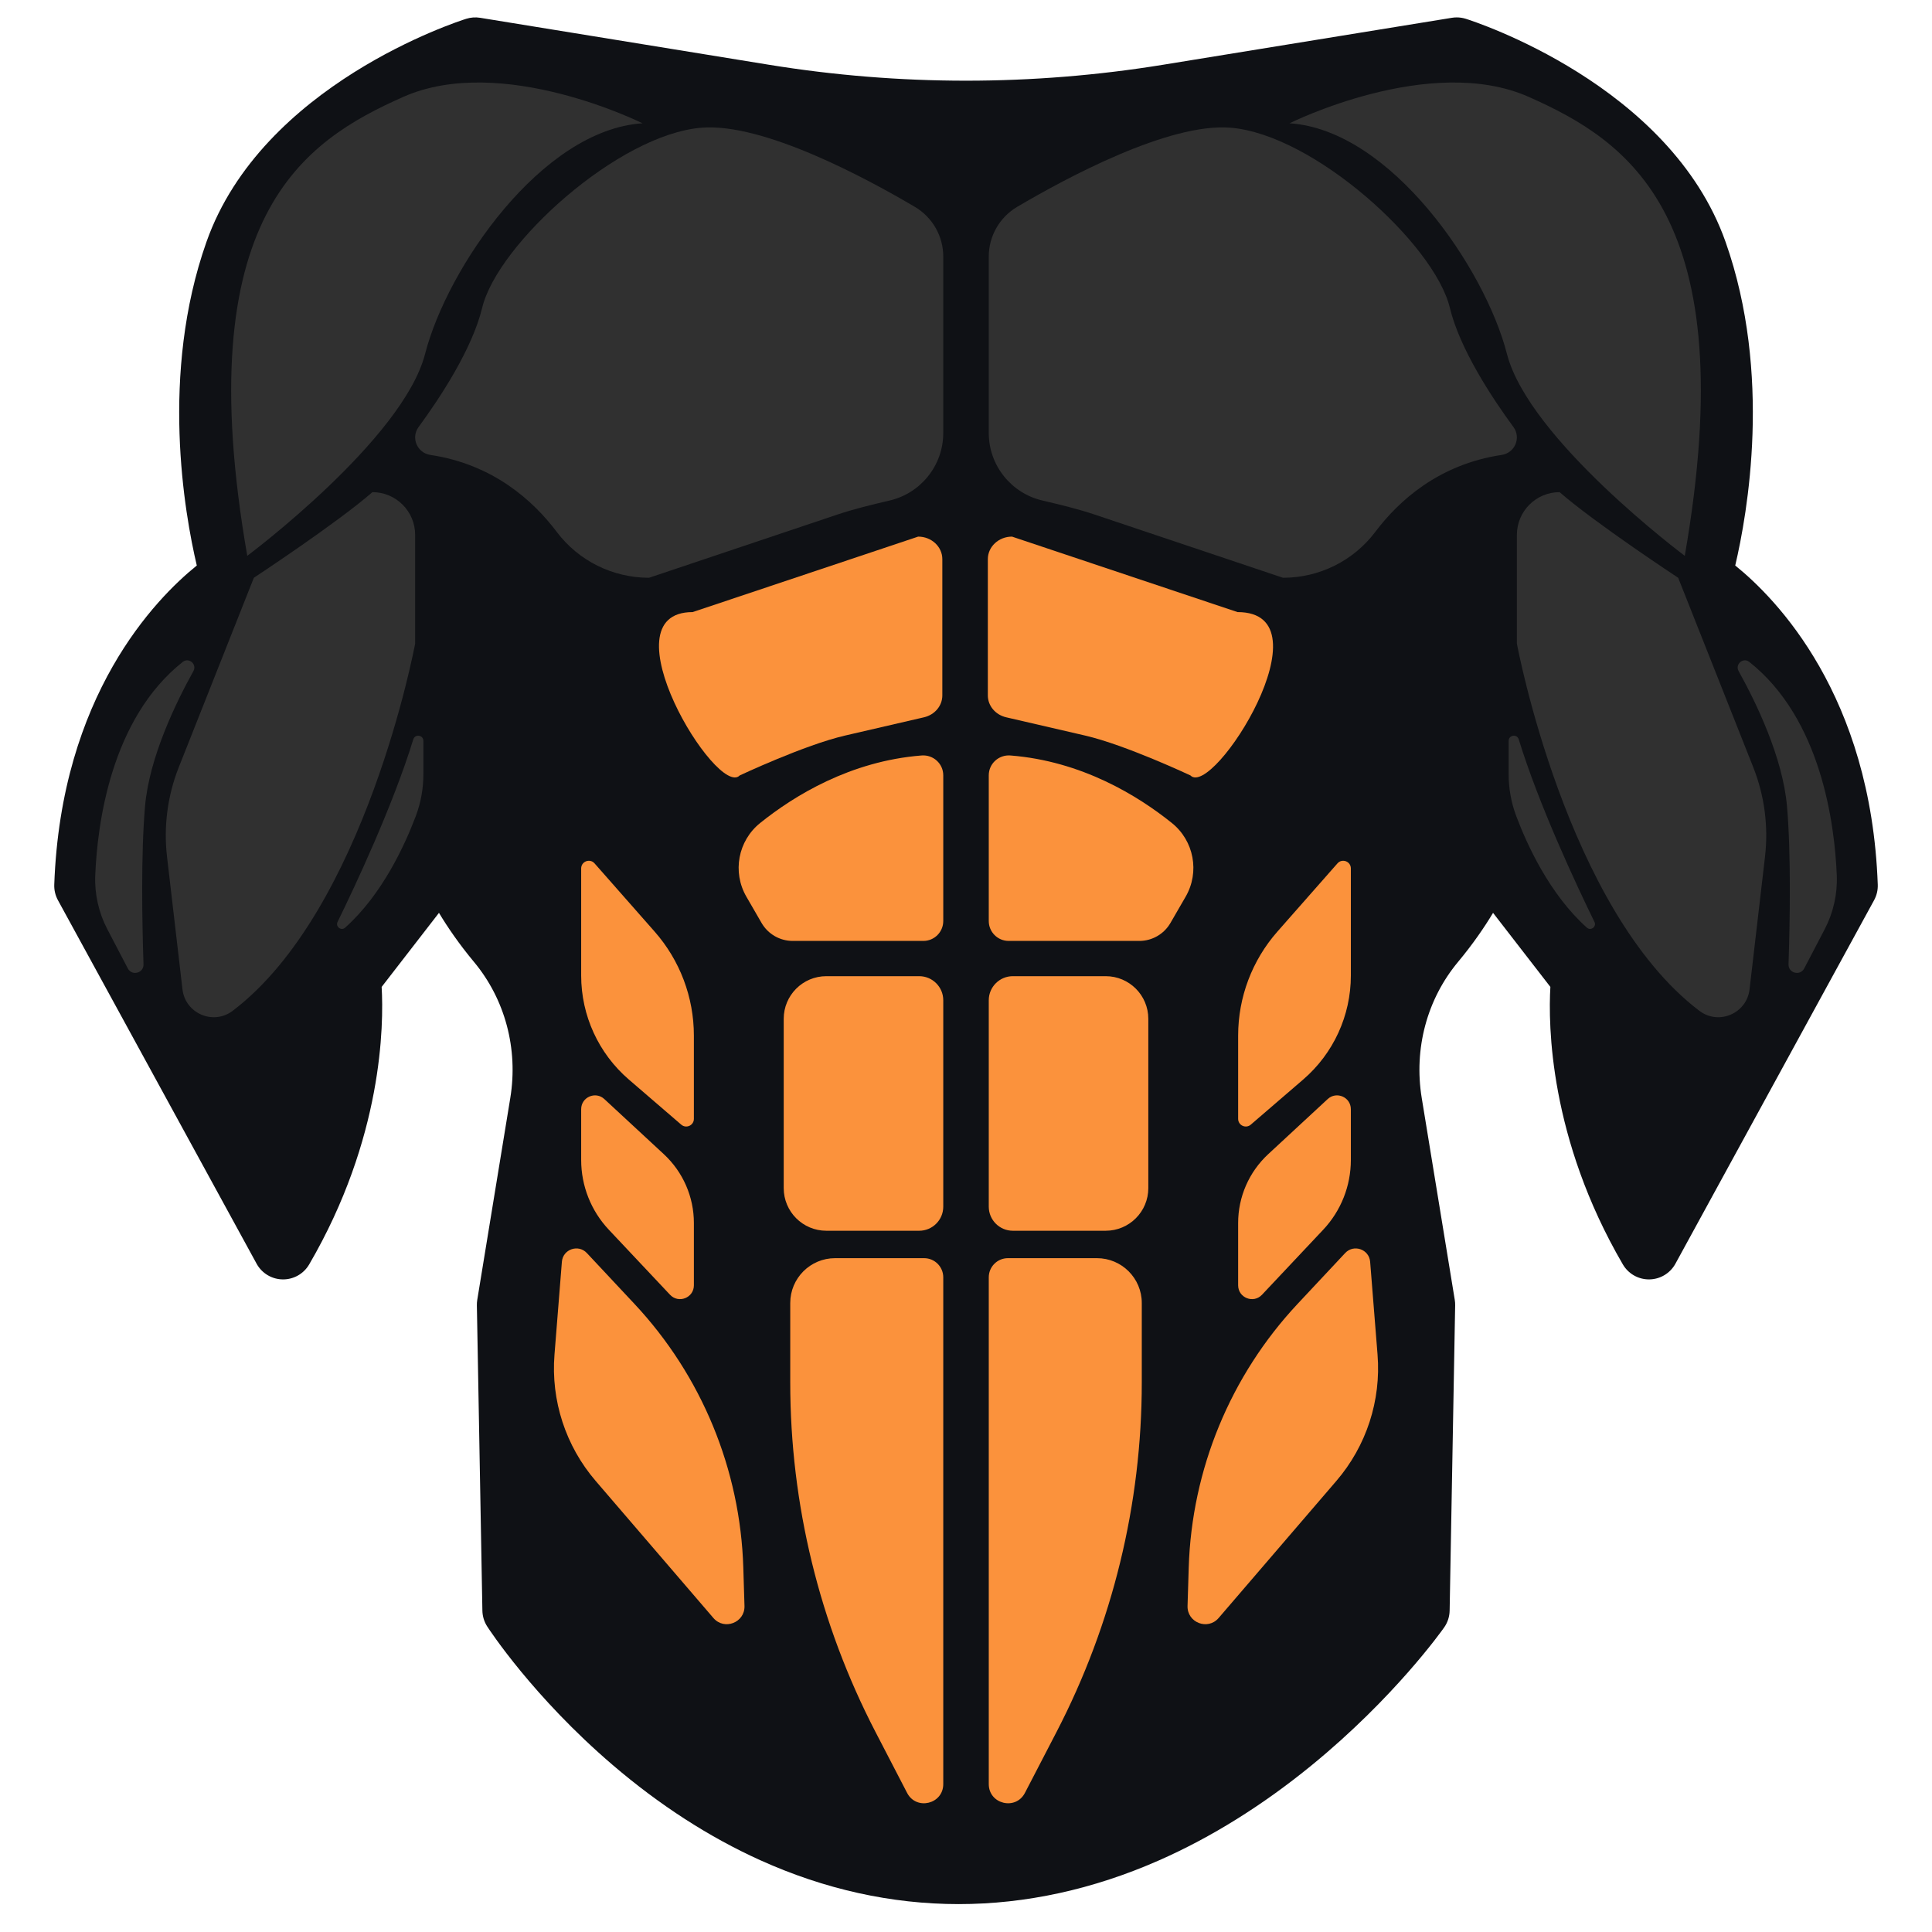
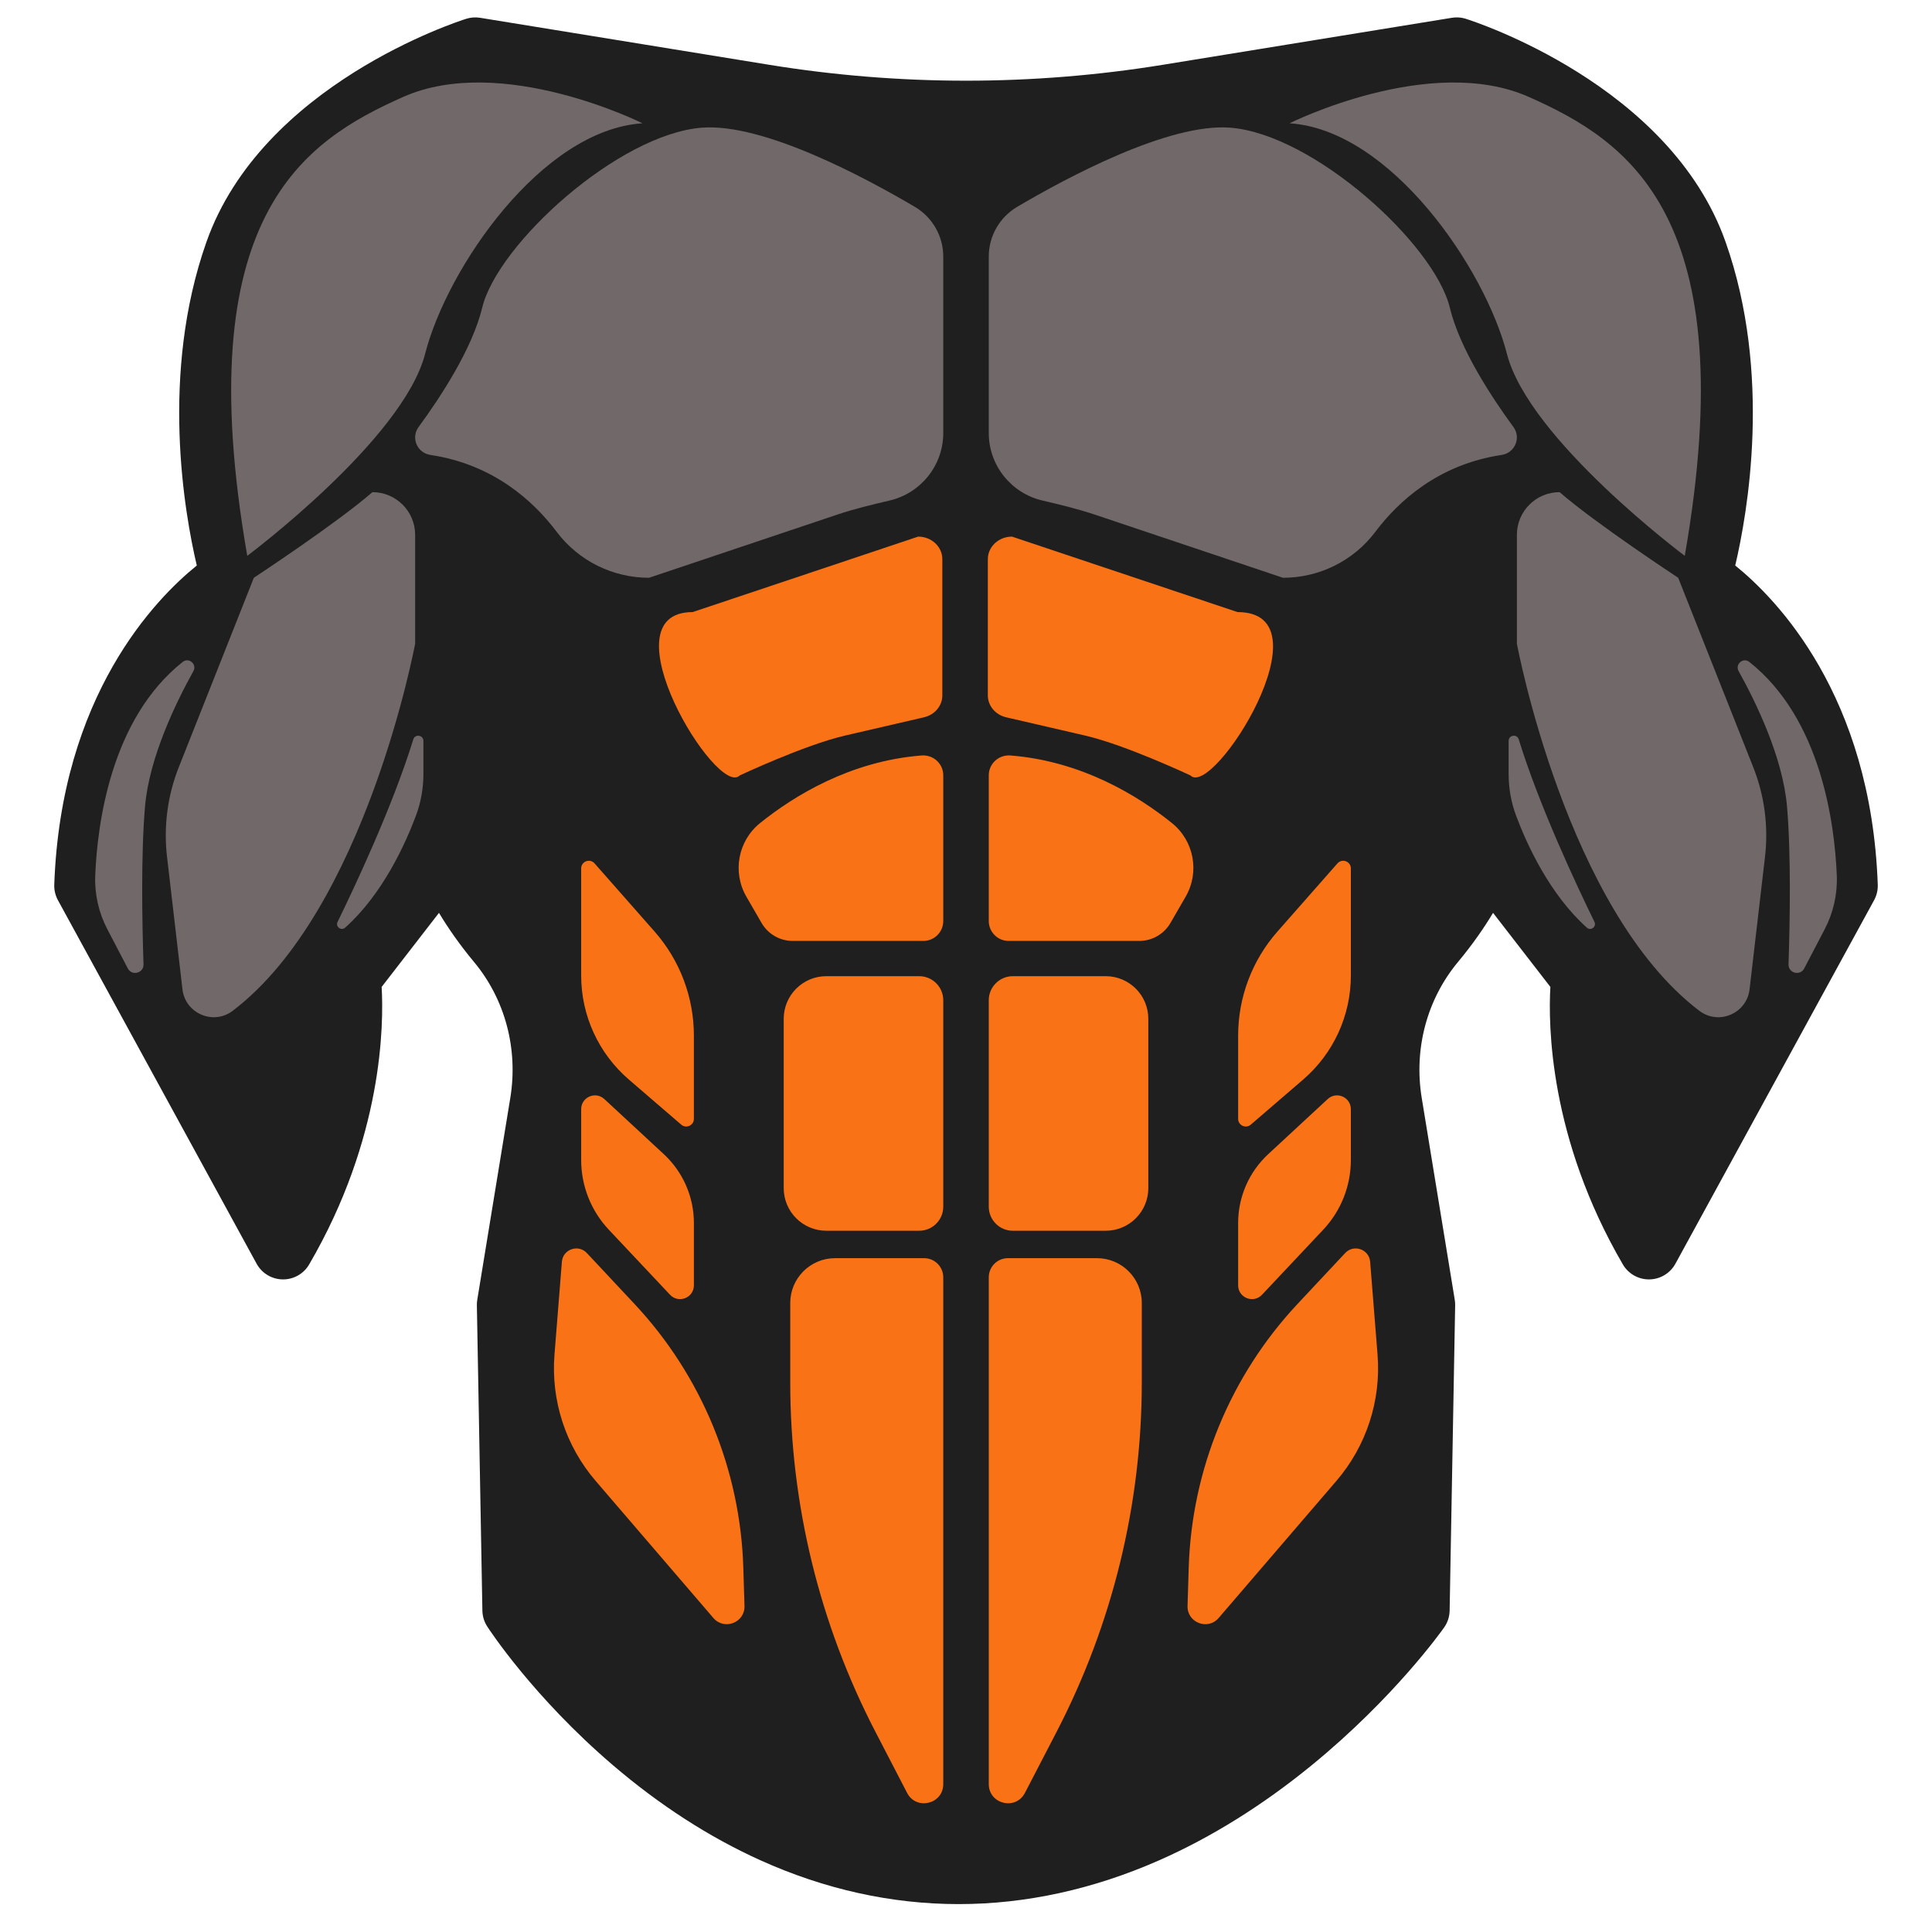
<svg xmlns="http://www.w3.org/2000/svg" version="1.1" width="512" height="512" x="0" y="0" viewBox="0 0 512 512" style="enable-background:new 0 0 512 512" xml:space="preserve" class="">
  <g>
-     <path fill="#0f1115" d="M386.049 4.612c-.429 0-.858.034-1.284.104L308.167 17.17c-17.194 2.796-34.744 4.213-52.163 4.213s-34.97-1.418-52.163-4.213L127.242 4.715a7.989 7.989 0 0 0-3.682.264c-2.203.692-54.126 17.43-68.852 59.146-12.363 35.022-5.801 71.956-2.555 85.742-10.916 8.808-35.98 34.384-37.773 84.578a7.995 7.995 0 0 0 .975 4.122l52.646 96.326a8.002 8.002 0 0 0 7.02 4.164 8 8 0 0 0 6.91-3.969c19.521-33.465 19.788-63.519 19.211-73.545l15.19-19.627c2.29 3.812 5.327 8.26 9.282 13.009 8.243 9.897 11.749 23.036 9.62 36.046l-8.755 53.505a8.038 8.038 0 0 0-.104 1.436l1.463 80.921a7.997 7.997 0 0 0 1.279 4.196c.487.754 12.166 18.666 33.233 36.696 12.433 10.641 25.595 19.136 39.121 25.247 17.086 7.72 34.777 11.635 52.583 11.635 17.78 0 35.654-3.904 53.125-11.604 13.818-6.09 27.406-14.555 40.388-25.16 21.999-17.971 34.626-35.809 35.152-36.56a7.99 7.99 0 0 0 1.45-4.451l1.463-80.921a7.933 7.933 0 0 0-.104-1.436l-8.755-53.505c-2.129-13.011 1.377-26.149 9.62-36.046 3.955-4.75 6.993-9.198 9.282-13.009l15.19 19.627c-.577 10.026-.31 40.081 19.211 73.545a8 8 0 0 0 6.91 3.969l.112-.001a7.998 7.998 0 0 0 6.908-4.163l52.646-96.326a8.005 8.005 0 0 0 .975-4.122c-1.793-50.194-26.857-75.77-37.773-84.578 3.246-13.786 9.808-50.72-2.555-85.742C442.573 22.41 390.65 5.672 388.447 4.979a8.015 8.015 0 0 0-2.398-.367z" opacity="1" data-original="#484f69" class="" />
-     <path fill="#303030" d="M170.261 32.674s-37.238-18.619-63.422-6.982-57.021 31.42-41.311 121.607c0 0 41.311-30.838 47.13-53.53s30.837-59.35 57.603-61.095z" opacity="1" data-original="#9fabce" class="" />
-     <path fill="#303030" d="M242.454 54.825a15.301 15.301 0 0 1 7.52 13.185v46.72c0 8.704-6.048 15.996-14.171 17.901-4.694 1.101-9.383 2.22-13.953 3.754l-49.851 16.732c-9.613 0-18.681-4.489-24.464-12.168-6.153-8.172-16.775-17.887-33.478-20.387-3.507-.525-5.224-4.54-3.125-7.399 5.659-7.711 14.206-20.645 16.854-31.613 4.073-16.874 36.075-45.966 58.185-47.712 16.316-1.289 43.407 13.269 56.483 20.987zM110.018 141.749v28.823s-13.09 70.544-48.363 97.308c-5.13 3.892-12.553.702-13.298-5.694l-4.094-35.137a49.024 49.024 0 0 1 3.117-23.727l19.893-50.205s22.11-14.546 31.42-22.692c6.255 0 11.325 5.07 11.325 11.324z" opacity="1" data-original="#9fabce" class="" />
-     <path fill="#303030" d="M48.428 175.413c1.622-1.285 3.836.622 2.83 2.43-4.655 8.367-11.702 22.889-12.824 35.847-1.105 12.77-.772 30.815-.404 41.857.078 2.346-3.072 3.176-4.159 1.095l-5.407-10.35a28.387 28.387 0 0 1-3.224-14.312c.565-13.726 4.161-41.496 23.188-56.567zM112.205 196.348v8.785c0 3.786-.666 7.54-1.997 11.084-2.851 7.595-8.865 20.797-18.739 29.621-1.047.936-2.627-.261-2.01-1.523 4.655-9.513 14.642-30.743 20.07-48.378.463-1.5 2.676-1.16 2.676.411z" opacity="1" data-original="#9fabce" class="" />
+     <path fill="#1f1f1f" d="M386.049 4.612c-.429 0-.858.034-1.284.104L308.167 17.17c-17.194 2.796-34.744 4.213-52.163 4.213s-34.97-1.418-52.163-4.213L127.242 4.715a7.989 7.989 0 0 0-3.682.264c-2.203.692-54.126 17.43-68.852 59.146-12.363 35.022-5.801 71.956-2.555 85.742-10.916 8.808-35.98 34.384-37.773 84.578a7.995 7.995 0 0 0 .975 4.122l52.646 96.326a8.002 8.002 0 0 0 7.02 4.164 8 8 0 0 0 6.91-3.969c19.521-33.465 19.788-63.519 19.211-73.545l15.19-19.627c2.29 3.812 5.327 8.26 9.282 13.009 8.243 9.897 11.749 23.036 9.62 36.046l-8.755 53.505a8.038 8.038 0 0 0-.104 1.436l1.463 80.921a7.997 7.997 0 0 0 1.279 4.196c.487.754 12.166 18.666 33.233 36.696 12.433 10.641 25.595 19.136 39.121 25.247 17.086 7.72 34.777 11.635 52.583 11.635 17.78 0 35.654-3.904 53.125-11.604 13.818-6.09 27.406-14.555 40.388-25.16 21.999-17.971 34.626-35.809 35.152-36.56a7.99 7.99 0 0 0 1.45-4.451l1.463-80.921a7.933 7.933 0 0 0-.104-1.436l-8.755-53.505c-2.129-13.011 1.377-26.149 9.62-36.046 3.955-4.75 6.993-9.198 9.282-13.009l15.19 19.627c-.577 10.026-.31 40.081 19.211 73.545a8 8 0 0 0 6.91 3.969l.112-.001a7.998 7.998 0 0 0 6.908-4.163l52.646-96.326a8.005 8.005 0 0 0 .975-4.122c-1.793-50.194-26.857-75.77-37.773-84.578 3.246-13.786 9.808-50.72-2.555-85.742C442.573 22.41 390.65 5.672 388.447 4.979a8.015 8.015 0 0 0-2.398-.367z" opacity="1" data-original="#484f69" class="" />
+     <path fill="#716969" d="M170.261 32.674s-37.238-18.619-63.422-6.982-57.021 31.42-41.311 121.607c0 0 41.311-30.838 47.13-53.53s30.837-59.35 57.603-61.095z" opacity="1" data-original="#9fabce" class="" />
+     <path fill="#716969" d="M242.454 54.825a15.301 15.301 0 0 1 7.52 13.185v46.72c0 8.704-6.048 15.996-14.171 17.901-4.694 1.101-9.383 2.22-13.953 3.754l-49.851 16.732c-9.613 0-18.681-4.489-24.464-12.168-6.153-8.172-16.775-17.887-33.478-20.387-3.507-.525-5.224-4.54-3.125-7.399 5.659-7.711 14.206-20.645 16.854-31.613 4.073-16.874 36.075-45.966 58.185-47.712 16.316-1.289 43.407 13.269 56.483 20.987zM110.018 141.749v28.823s-13.09 70.544-48.363 97.308c-5.13 3.892-12.553.702-13.298-5.694l-4.094-35.137a49.024 49.024 0 0 1 3.117-23.727l19.893-50.205s22.11-14.546 31.42-22.692c6.255 0 11.325 5.07 11.325 11.324z" opacity="1" data-original="#9fabce" class="" />
+     <path fill="#716969" d="M48.428 175.413c1.622-1.285 3.836.622 2.83 2.43-4.655 8.367-11.702 22.889-12.824 35.847-1.105 12.77-.772 30.815-.404 41.857.078 2.346-3.072 3.176-4.159 1.095l-5.407-10.35a28.387 28.387 0 0 1-3.224-14.312c.565-13.726 4.161-41.496 23.188-56.567zM112.205 196.348v8.785c0 3.786-.666 7.54-1.997 11.084-2.851 7.595-8.865 20.797-18.739 29.621-1.047.936-2.627-.261-2.01-1.523 4.655-9.513 14.642-30.743 20.07-48.378.463-1.5 2.676-1.16 2.676.411z" opacity="1" data-original="#9fabce" class="" />
    <g fill="#ff004f">
-       <path d="M249.974 205.469v38.609a5.279 5.279 0 0 1-5.279 5.279h-34.61a9.542 9.542 0 0 1-8.262-4.767l-4.026-6.963a15.246 15.246 0 0 1 3.652-19.522c9.015-7.244 23.896-16.403 42.774-17.896 3.092-.245 5.751 2.158 5.751 5.26zM243.591 326.162h-24.602c-6.239 0-11.296-5.058-11.296-11.296v-44.872c0-6.239 5.058-11.296 11.296-11.296h24.602a6.383 6.383 0 0 1 6.383 6.383v54.697a6.384 6.384 0 0 1-6.383 6.384zM244.899 333.428h-23.593c-6.563 0-11.883 5.32-11.883 11.883v21.057a201.14 201.14 0 0 0 22.585 92.603l8.385 16.168c2.447 4.718 9.581 2.978 9.581-2.337V338.503a5.075 5.075 0 0 0-5.075-5.075z" fill="#fb923c" opacity="1" data-original="#ff004f" class="" />
+       <path d="M249.974 205.469v38.609a5.279 5.279 0 0 1-5.279 5.279h-34.61a9.542 9.542 0 0 1-8.262-4.767l-4.026-6.963a15.246 15.246 0 0 1 3.652-19.522c9.015-7.244 23.896-16.403 42.774-17.896 3.092-.245 5.751 2.158 5.751 5.26zM243.591 326.162h-24.602c-6.239 0-11.296-5.058-11.296-11.296v-44.872c0-6.239 5.058-11.296 11.296-11.296h24.602a6.383 6.383 0 0 1 6.383 6.383v54.697a6.384 6.384 0 0 1-6.383 6.384zM244.899 333.428h-23.593c-6.563 0-11.883 5.32-11.883 11.883v21.057a201.14 201.14 0 0 0 22.585 92.603l8.385 16.168c2.447 4.718 9.581 2.978 9.581-2.337V338.503a5.075 5.075 0 0 0-5.075-5.075z" fill="#f97316" opacity="1" data-original="#ff004f" class="" />
    </g>
-     <path fill="#fb923c" d="m157.565 228.805 15.916 18.076a41.707 41.707 0 0 1 10.405 27.563v22.063c0 1.734-2.036 2.668-3.35 1.536l-13.895-11.965a36.332 36.332 0 0 1-12.625-27.533v-28.4c0-1.869 2.314-2.743 3.549-1.34zM160.157 291.264l15.766 14.607a24.856 24.856 0 0 1 7.964 18.234v16.516c0 3.311-4.049 4.917-6.318 2.506l-16.227-17.241a26.949 26.949 0 0 1-7.325-18.47v-13.469c-.001-3.191 3.8-4.851 6.14-2.683zM155.526 332.07l12.614 13.48a107.082 107.082 0 0 1 28.845 69.887l.311 10.155c.135 4.417-5.358 6.548-8.237 3.196l-31.21-36.337a45.775 45.775 0 0 1-10.905-33.461l1.962-24.605c.264-3.32 4.344-4.747 6.62-2.315z" opacity="1" data-original="#ff8564" class="" />
-     <path fill="#303030" d="M341.747 32.674s37.238-18.619 63.422-6.982 57.021 31.42 41.311 121.607c0 0-41.311-30.838-47.13-53.53-5.818-22.693-30.838-59.35-57.603-61.095z" opacity="1" data-original="#9fabce" class="" />
-     <path fill="#303030" d="M269.553 54.825a15.301 15.301 0 0 0-7.52 13.185v46.72c0 8.704 6.048 15.996 14.171 17.901 4.693 1.101 9.383 2.22 13.953 3.754l49.851 16.732c9.613 0 18.681-4.489 24.464-12.168 6.153-8.172 16.775-17.887 33.478-20.387 3.507-.525 5.224-4.54 3.125-7.399-5.659-7.711-14.206-20.645-16.854-31.613-4.073-16.874-36.075-45.966-58.185-47.712-16.316-1.289-43.406 13.269-56.483 20.987zM401.99 141.749v28.823s13.091 70.544 48.363 97.308c5.13 3.892 12.553.702 13.298-5.694l4.094-35.137a49.024 49.024 0 0 0-3.117-23.727l-19.893-50.205s-22.11-14.546-31.42-22.692c-6.255 0-11.325 5.07-11.325 11.324z" opacity="1" data-original="#9fabce" class="" />
-     <path fill="#303030" d="M463.58 175.413c-1.622-1.285-3.836.622-2.83 2.43 4.656 8.367 11.702 22.889 12.824 35.847 1.105 12.77.772 30.815.404 41.857-.078 2.346 3.073 3.176 4.159 1.095l5.407-10.35a28.387 28.387 0 0 0 3.224-14.312c-.566-13.726-4.161-41.496-23.188-56.567zM399.803 196.348v8.785c0 3.786.666 7.54 1.997 11.084 2.851 7.595 8.865 20.797 18.739 29.621 1.047.936 2.627-.261 2.01-1.523-4.655-9.513-14.642-30.743-20.07-48.378-.464-1.5-2.676-1.16-2.676.411z" opacity="1" data-original="#9fabce" class="" />
-     <path fill="#fb923c" d="M262.033 205.469v38.609a5.279 5.279 0 0 0 5.279 5.279h34.61a9.542 9.542 0 0 0 8.262-4.767l4.026-6.963a15.246 15.246 0 0 0-3.652-19.522c-9.015-7.244-23.896-16.403-42.774-17.896-3.091-.245-5.751 2.158-5.751 5.26zM268.417 326.162h24.602c6.239 0 11.296-5.058 11.296-11.296v-44.872c0-6.239-5.058-11.296-11.296-11.296h-24.602a6.384 6.384 0 0 0-6.384 6.383v54.697a6.384 6.384 0 0 0 6.384 6.384zM267.109 333.428h23.593c6.563 0 11.883 5.32 11.883 11.883v21.057A201.14 201.14 0 0 1 280 458.971l-8.385 16.168c-2.447 4.718-9.581 2.978-9.581-2.337V338.503a5.074 5.074 0 0 1 5.075-5.075z" opacity="1" data-original="#ff004f" class="" />
-     <path fill="#fb923c" d="m354.442 228.805-15.916 18.076a41.707 41.707 0 0 0-10.405 27.563v22.063c0 1.734 2.036 2.668 3.35 1.536l13.895-11.965a36.332 36.332 0 0 0 12.625-27.533v-28.4c0-1.869-2.314-2.743-3.549-1.34zM351.85 291.264l-15.766 14.607a24.856 24.856 0 0 0-7.964 18.234v16.516c0 3.311 4.049 4.917 6.318 2.506l16.227-17.241a26.949 26.949 0 0 0 7.325-18.47v-13.469c.001-3.191-3.799-4.851-6.14-2.683zM356.482 332.07l-12.614 13.48a107.082 107.082 0 0 0-28.845 69.887l-.311 10.155c-.135 4.417 5.358 6.548 8.237 3.196l31.21-36.337a45.775 45.775 0 0 0 10.905-33.461l-1.962-24.605c-.265-3.32-4.345-4.747-6.62-2.315z" opacity="1" data-original="#ff8564" class="" />
-     <path fill="#fb923c" d="M249.728 148.179v36.119c0 2.743-2.006 5.133-4.863 5.794l-20.888 4.832c-10.774 2.492-27.945 10.577-27.945 10.577-5.973 6.163-36.108-43.292-12.473-43.292l59.763-20c3.537 0 6.406 2.673 6.406 5.97zM261.787 148.179v36.119c0 2.743 2.006 5.133 4.863 5.794l20.888 4.832c10.774 2.492 27.945 10.577 27.945 10.577 5.973 6.163 37.243-43.292 12.473-43.292l-59.763-20c-3.537 0-6.406 2.673-6.406 5.97z" opacity="1" data-original="#ff004f" class="" />
+     <path fill="#f97316" d="m157.565 228.805 15.916 18.076a41.707 41.707 0 0 1 10.405 27.563v22.063c0 1.734-2.036 2.668-3.35 1.536l-13.895-11.965a36.332 36.332 0 0 1-12.625-27.533v-28.4c0-1.869 2.314-2.743 3.549-1.34zM160.157 291.264l15.766 14.607a24.856 24.856 0 0 1 7.964 18.234v16.516c0 3.311-4.049 4.917-6.318 2.506l-16.227-17.241a26.949 26.949 0 0 1-7.325-18.47v-13.469c-.001-3.191 3.8-4.851 6.14-2.683zM155.526 332.07l12.614 13.48a107.082 107.082 0 0 1 28.845 69.887l.311 10.155c.135 4.417-5.358 6.548-8.237 3.196l-31.21-36.337a45.775 45.775 0 0 1-10.905-33.461l1.962-24.605c.264-3.32 4.344-4.747 6.62-2.315z" opacity="1" data-original="#ff8564" class="" />
+     <path fill="#716969" d="M341.747 32.674s37.238-18.619 63.422-6.982 57.021 31.42 41.311 121.607c0 0-41.311-30.838-47.13-53.53-5.818-22.693-30.838-59.35-57.603-61.095z" opacity="1" data-original="#9fabce" class="" />
+     <path fill="#716969" d="M269.553 54.825a15.301 15.301 0 0 0-7.52 13.185v46.72c0 8.704 6.048 15.996 14.171 17.901 4.693 1.101 9.383 2.22 13.953 3.754l49.851 16.732c9.613 0 18.681-4.489 24.464-12.168 6.153-8.172 16.775-17.887 33.478-20.387 3.507-.525 5.224-4.54 3.125-7.399-5.659-7.711-14.206-20.645-16.854-31.613-4.073-16.874-36.075-45.966-58.185-47.712-16.316-1.289-43.406 13.269-56.483 20.987zM401.99 141.749v28.823s13.091 70.544 48.363 97.308c5.13 3.892 12.553.702 13.298-5.694l4.094-35.137a49.024 49.024 0 0 0-3.117-23.727l-19.893-50.205s-22.11-14.546-31.42-22.692c-6.255 0-11.325 5.07-11.325 11.324z" opacity="1" data-original="#9fabce" class="" />
+     <path fill="#716969" d="M463.58 175.413c-1.622-1.285-3.836.622-2.83 2.43 4.656 8.367 11.702 22.889 12.824 35.847 1.105 12.77.772 30.815.404 41.857-.078 2.346 3.073 3.176 4.159 1.095l5.407-10.35a28.387 28.387 0 0 0 3.224-14.312c-.566-13.726-4.161-41.496-23.188-56.567zM399.803 196.348v8.785c0 3.786.666 7.54 1.997 11.084 2.851 7.595 8.865 20.797 18.739 29.621 1.047.936 2.627-.261 2.01-1.523-4.655-9.513-14.642-30.743-20.07-48.378-.464-1.5-2.676-1.16-2.676.411z" opacity="1" data-original="#9fabce" class="" />
+     <path fill="#f97316" d="M262.033 205.469v38.609a5.279 5.279 0 0 0 5.279 5.279h34.61a9.542 9.542 0 0 0 8.262-4.767l4.026-6.963a15.246 15.246 0 0 0-3.652-19.522c-9.015-7.244-23.896-16.403-42.774-17.896-3.091-.245-5.751 2.158-5.751 5.26zM268.417 326.162h24.602c6.239 0 11.296-5.058 11.296-11.296v-44.872c0-6.239-5.058-11.296-11.296-11.296h-24.602a6.384 6.384 0 0 0-6.384 6.383v54.697a6.384 6.384 0 0 0 6.384 6.384zM267.109 333.428h23.593c6.563 0 11.883 5.32 11.883 11.883v21.057A201.14 201.14 0 0 1 280 458.971l-8.385 16.168c-2.447 4.718-9.581 2.978-9.581-2.337V338.503a5.074 5.074 0 0 1 5.075-5.075z" opacity="1" data-original="#ff004f" class="" />
+     <path fill="#f97316" d="m354.442 228.805-15.916 18.076a41.707 41.707 0 0 0-10.405 27.563v22.063c0 1.734 2.036 2.668 3.35 1.536l13.895-11.965a36.332 36.332 0 0 0 12.625-27.533v-28.4c0-1.869-2.314-2.743-3.549-1.34zM351.85 291.264l-15.766 14.607a24.856 24.856 0 0 0-7.964 18.234v16.516c0 3.311 4.049 4.917 6.318 2.506l16.227-17.241a26.949 26.949 0 0 0 7.325-18.47v-13.469c.001-3.191-3.799-4.851-6.14-2.683zM356.482 332.07l-12.614 13.48a107.082 107.082 0 0 0-28.845 69.887l-.311 10.155c-.135 4.417 5.358 6.548 8.237 3.196l31.21-36.337a45.775 45.775 0 0 0 10.905-33.461l-1.962-24.605c-.265-3.32-4.345-4.747-6.62-2.315z" opacity="1" data-original="#ff8564" class="" />
+     <path fill="#f97316" d="M249.728 148.179v36.119c0 2.743-2.006 5.133-4.863 5.794l-20.888 4.832c-10.774 2.492-27.945 10.577-27.945 10.577-5.973 6.163-36.108-43.292-12.473-43.292l59.763-20c3.537 0 6.406 2.673 6.406 5.97zM261.787 148.179v36.119c0 2.743 2.006 5.133 4.863 5.794l20.888 4.832c10.774 2.492 27.945 10.577 27.945 10.577 5.973 6.163 37.243-43.292 12.473-43.292l-59.763-20c-3.537 0-6.406 2.673-6.406 5.97z" opacity="1" data-original="#ff004f" class="" />
  </g>
</svg>
